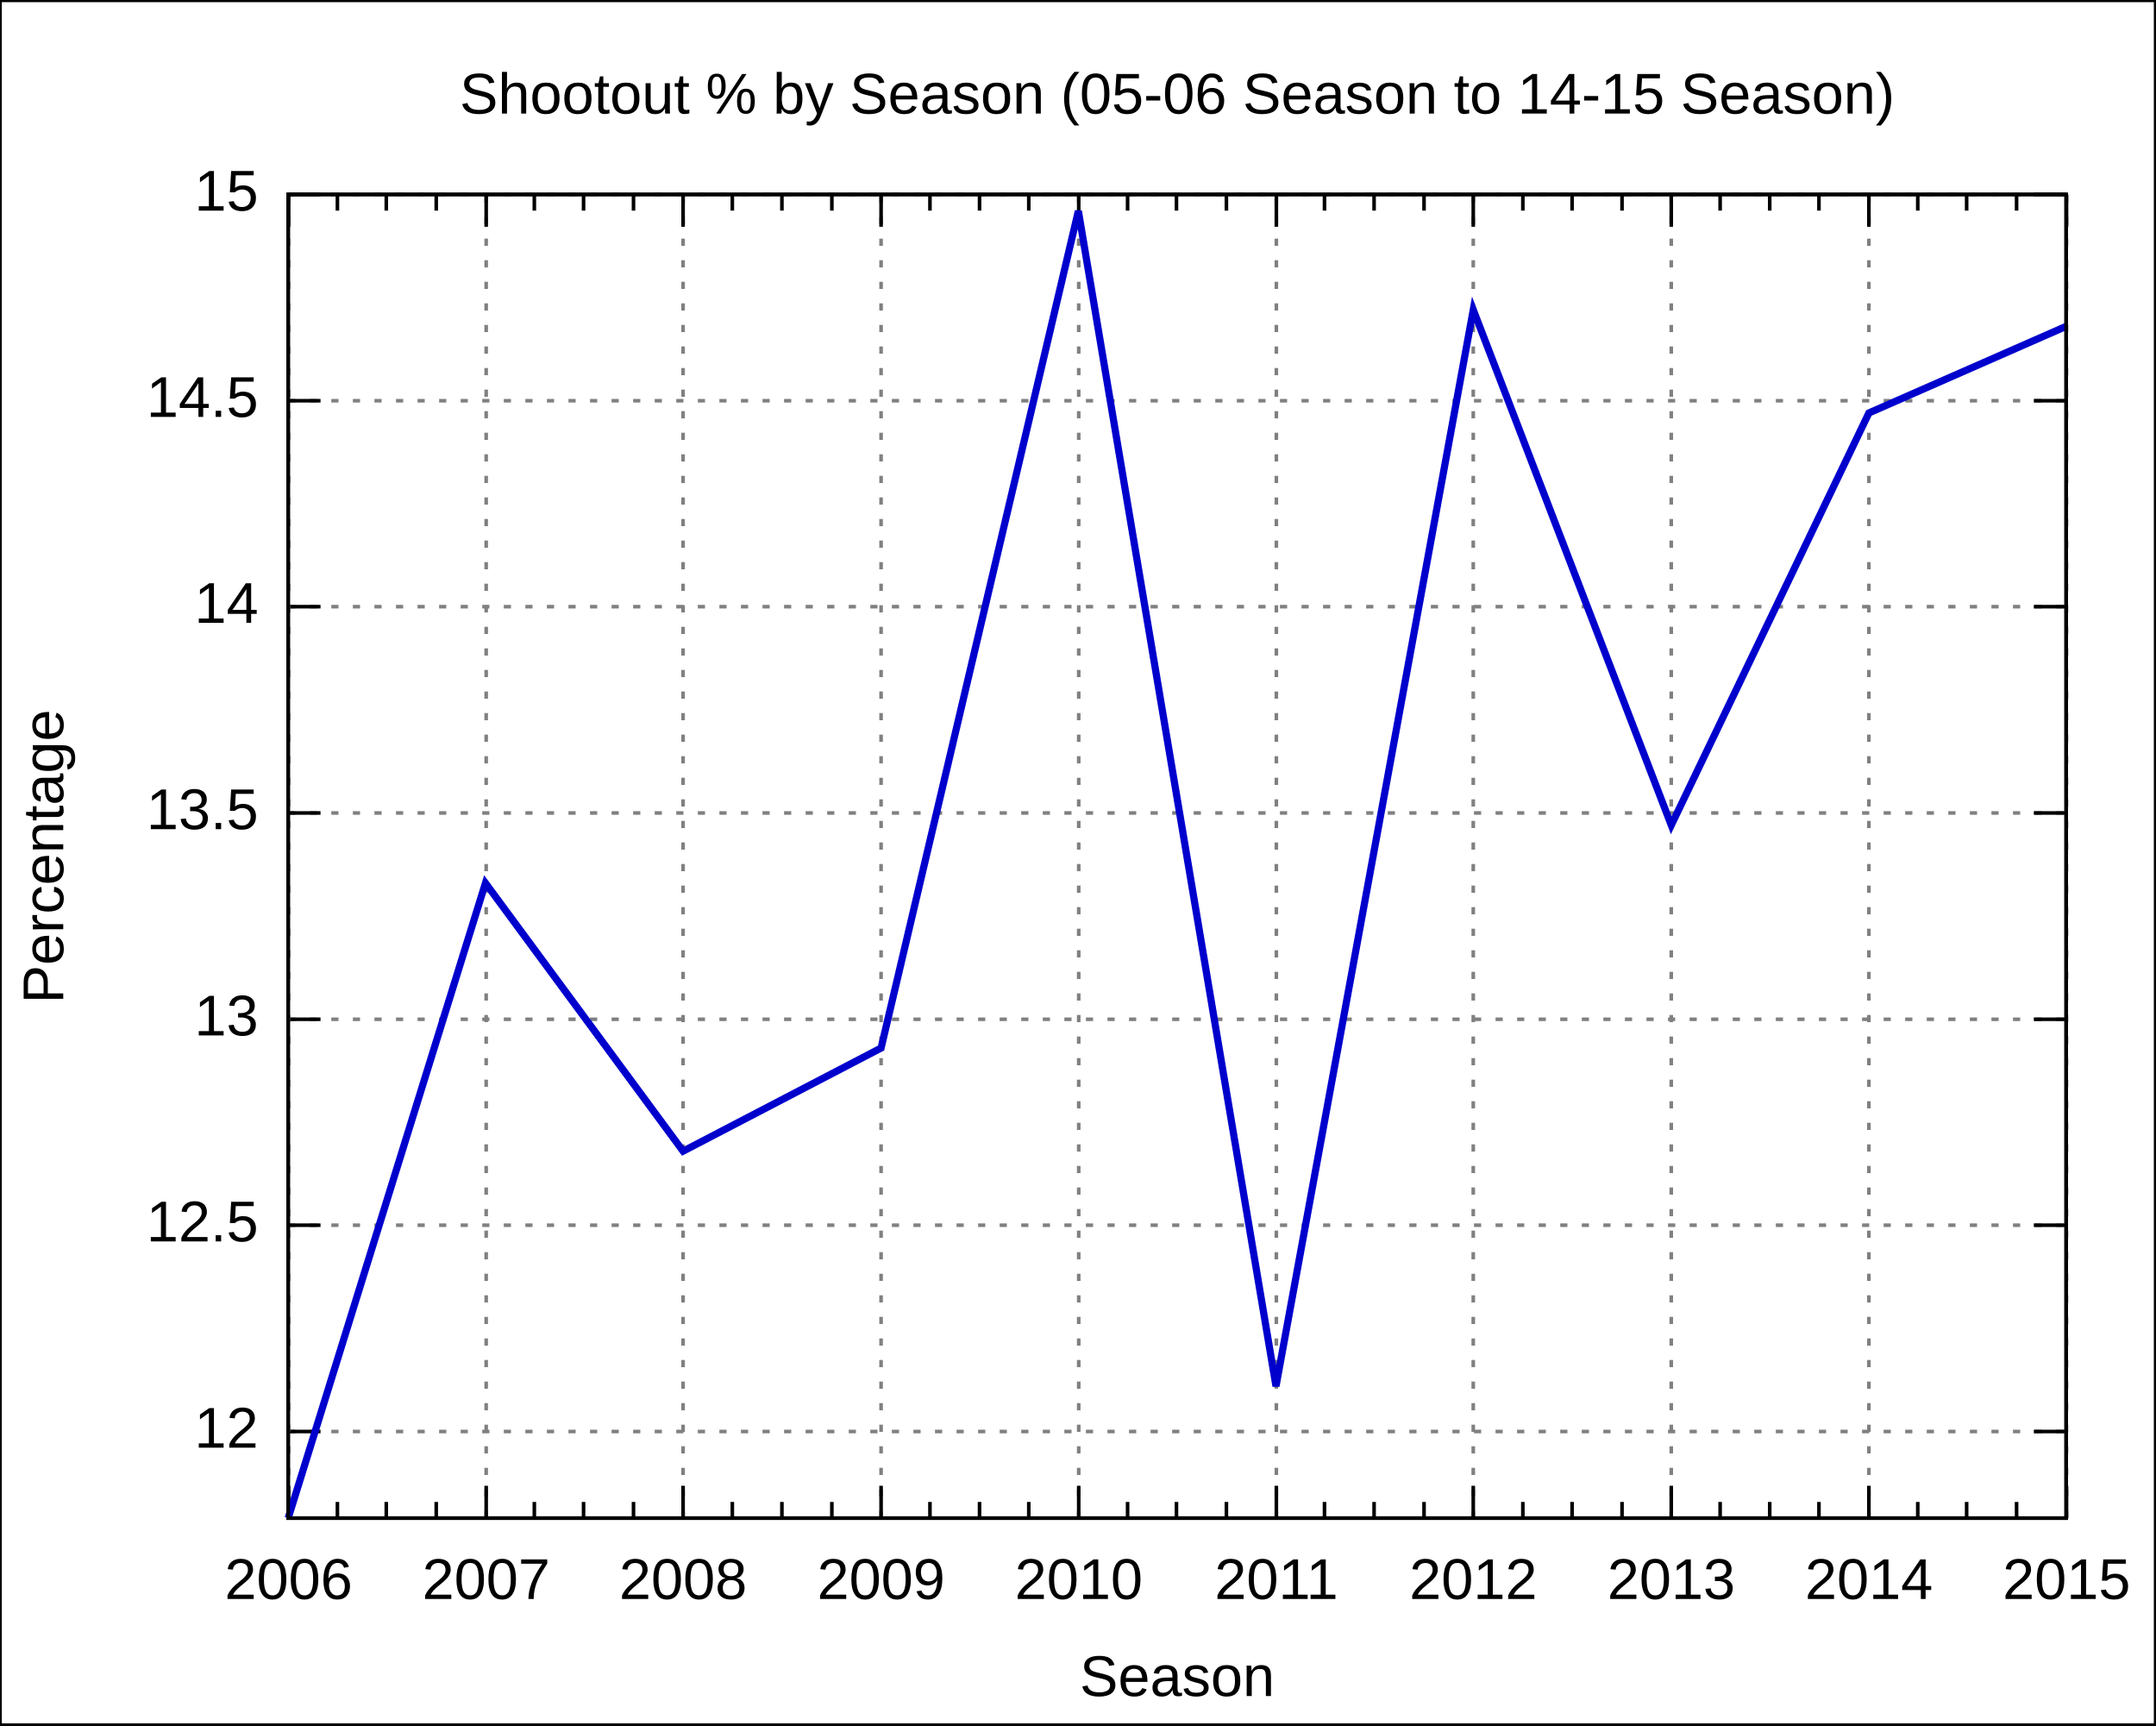
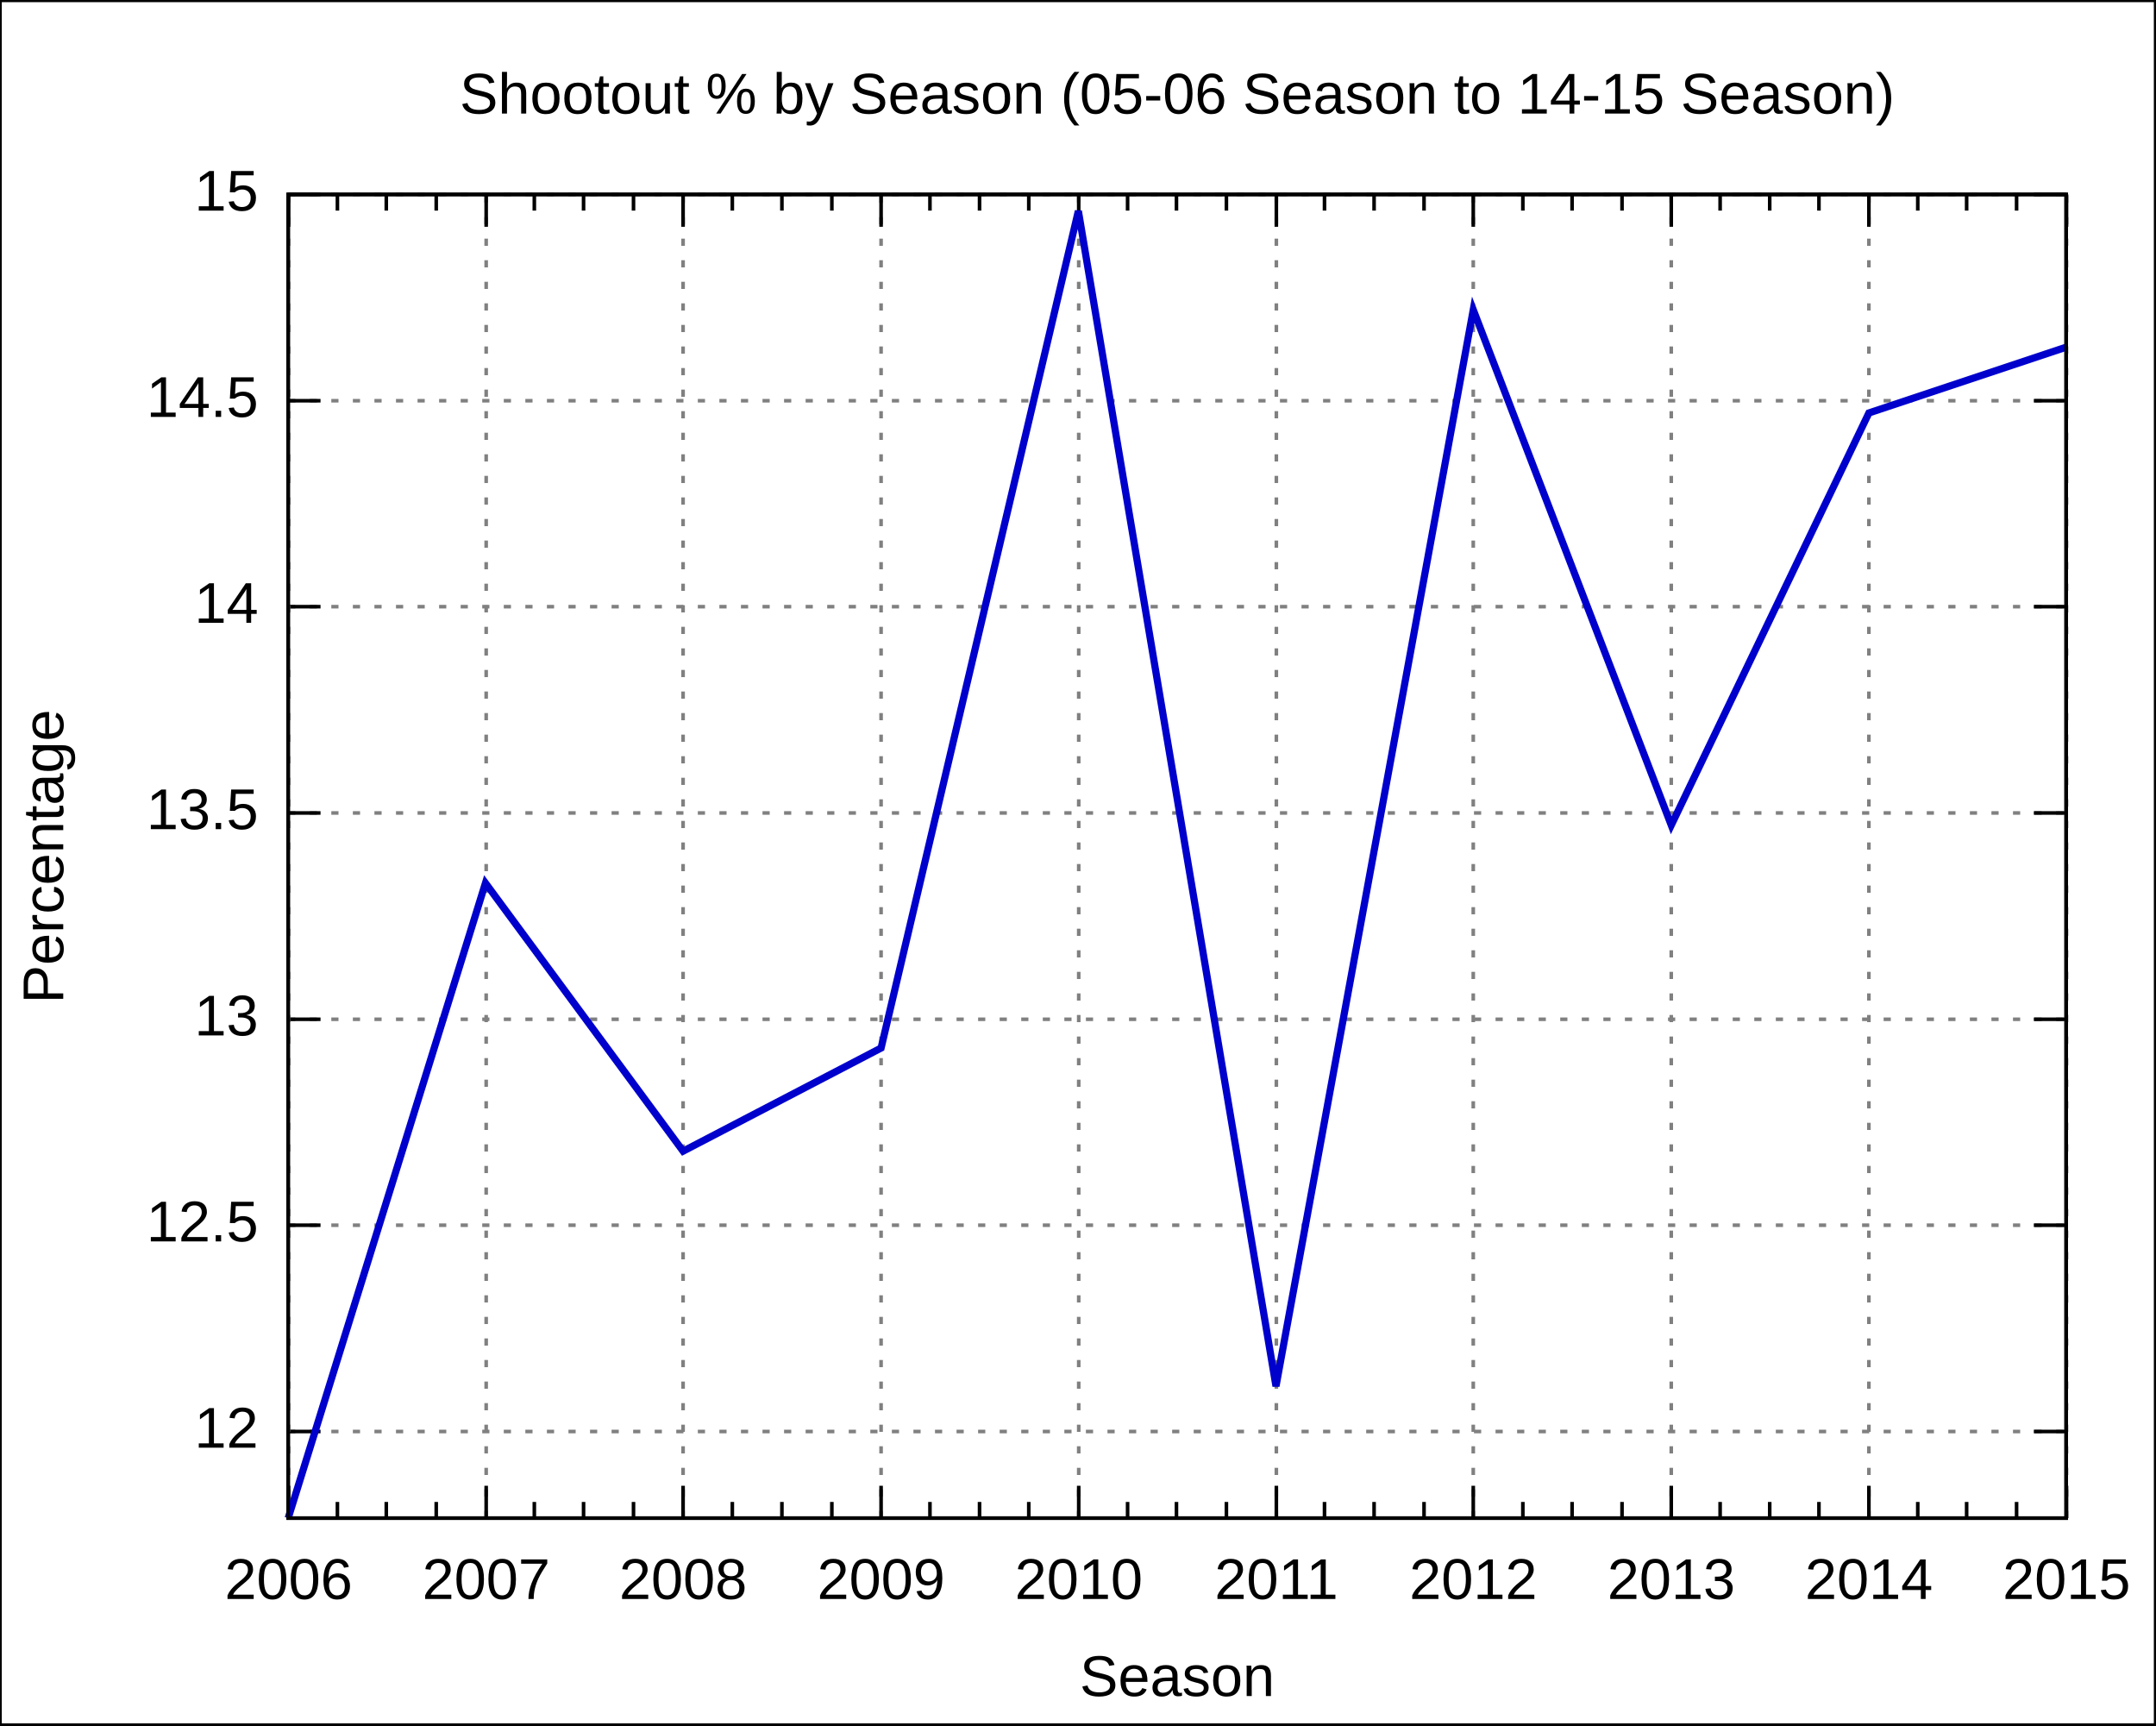
<svg xmlns="http://www.w3.org/2000/svg" xmlns:xlink="http://www.w3.org/1999/xlink" width="600" height="480" viewBox="0 0 600 480">
  <g id="gnuplot_canvas">
    <rect x="0" y="0" width="600" height="480" fill="none" />
    <defs>
      <circle id="gpDot" r="0.5" stroke-width="0.5" />
      <path id="gpPt0" stroke-width="0.222" stroke="currentColor" d="M-1,0 h2 M0,-1 v2" />
      <path id="gpPt1" stroke-width="0.222" stroke="currentColor" d="M-1,-1 L1,1 M1,-1 L-1,1" />
      <path id="gpPt2" stroke-width="0.222" stroke="currentColor" d="M-1,0 L1,0 M0,-1 L0,1 M-1,-1 L1,1 M-1,1 L1,-1" />
      <rect id="gpPt3" stroke-width="0.222" stroke="currentColor" x="-1" y="-1" width="2" height="2" />
      <rect id="gpPt4" stroke-width="0.222" stroke="currentColor" fill="currentColor" x="-1" y="-1" width="2" height="2" />
      <circle id="gpPt5" stroke-width="0.222" stroke="currentColor" cx="0" cy="0" r="1" />
      <use xlink:href="#gpPt5" id="gpPt6" fill="currentColor" stroke="none" />
      <path id="gpPt7" stroke-width="0.222" stroke="currentColor" d="M0,-1.33 L-1.33,0.67 L1.33,0.67 z" />
      <use xlink:href="#gpPt7" id="gpPt8" fill="currentColor" stroke="none" />
      <use xlink:href="#gpPt7" id="gpPt9" stroke="currentColor" transform="rotate(180)" />
      <use xlink:href="#gpPt9" id="gpPt10" fill="currentColor" stroke="none" />
      <use xlink:href="#gpPt3" id="gpPt11" stroke="currentColor" transform="rotate(45)" />
      <use xlink:href="#gpPt11" id="gpPt12" fill="currentColor" stroke="none" />
    </defs>
    <g style="fill:none; color:white; stroke:currentColor; stroke-width:1.00; stroke-linecap:butt; stroke-linejoin:miter">
</g>
    <g style="fill:none; color:black; stroke:currentColor; stroke-width:1.00; stroke-linecap:butt; stroke-linejoin:miter">
      <g style="stroke:none; shape-rendering:crispEdges">
        <polygon fill="rgb(255, 255, 255)" points="0.0,480.0 599.9,480.0 599.9,0.1 0.0,0.1 " />
      </g>
      <path stroke="black" d="M0.0,480.0 L0.0,0.1 L599.9,0.1 L599.9,480.0 L0.0,480.0  " />
    </g>
    <g style="fill:none; color:gray; stroke:currentColor; stroke-width:1.00; stroke-linecap:butt; stroke-linejoin:miter">
      <path stroke="gray" stroke-dasharray=" 2,4" class="gridline" d="M80.2,398.3 L575.0,398.3  " />
    </g>
    <g style="fill:none; color:black; stroke:currentColor; stroke-width:1.00; stroke-linecap:butt; stroke-linejoin:miter">
      <path stroke="black" d="M80.2,398.3 L89.2,398.3 M575.0,398.3 L566.0,398.3  " />
      <g transform="translate(71.9,402.8)" style="stroke:none; fill:black; font-family:Arial; font-size:12.00pt; text-anchor:end">
        <text> 12</text>
      </g>
    </g>
    <g style="fill:none; color:gray; stroke:currentColor; stroke-width:1.00; stroke-linecap:butt; stroke-linejoin:miter">
      <path stroke="gray" stroke-dasharray=" 2,4" class="gridline" d="M80.2,340.9 L575.0,340.9  " />
    </g>
    <g style="fill:none; color:black; stroke:currentColor; stroke-width:1.00; stroke-linecap:butt; stroke-linejoin:miter">
      <path stroke="black" d="M80.2,340.9 L89.2,340.9 M575.0,340.9 L566.0,340.9  " />
      <g transform="translate(71.9,345.4)" style="stroke:none; fill:black; font-family:Arial; font-size:12.00pt; text-anchor:end">
        <text> 12.5</text>
      </g>
    </g>
    <g style="fill:none; color:gray; stroke:currentColor; stroke-width:1.00; stroke-linecap:butt; stroke-linejoin:miter">
      <path stroke="gray" stroke-dasharray=" 2,4" class="gridline" d="M80.2,283.6 L575.0,283.6  " />
    </g>
    <g style="fill:none; color:black; stroke:currentColor; stroke-width:1.00; stroke-linecap:butt; stroke-linejoin:miter">
      <path stroke="black" d="M80.2,283.6 L89.2,283.6 M575.0,283.6 L566.0,283.6  " />
      <g transform="translate(71.9,288.1)" style="stroke:none; fill:black; font-family:Arial; font-size:12.00pt; text-anchor:end">
        <text> 13</text>
      </g>
    </g>
    <g style="fill:none; color:gray; stroke:currentColor; stroke-width:1.00; stroke-linecap:butt; stroke-linejoin:miter">
      <path stroke="gray" stroke-dasharray=" 2,4" class="gridline" d="M80.2,226.2 L575.0,226.2  " />
    </g>
    <g style="fill:none; color:black; stroke:currentColor; stroke-width:1.00; stroke-linecap:butt; stroke-linejoin:miter">
      <path stroke="black" d="M80.2,226.2 L89.2,226.2 M575.0,226.2 L566.0,226.2  " />
      <g transform="translate(71.9,230.7)" style="stroke:none; fill:black; font-family:Arial; font-size:12.00pt; text-anchor:end">
        <text> 13.5</text>
      </g>
    </g>
    <g style="fill:none; color:gray; stroke:currentColor; stroke-width:1.00; stroke-linecap:butt; stroke-linejoin:miter">
      <path stroke="gray" stroke-dasharray=" 2,4" class="gridline" d="M80.2,168.8 L575.0,168.8  " />
    </g>
    <g style="fill:none; color:black; stroke:currentColor; stroke-width:1.00; stroke-linecap:butt; stroke-linejoin:miter">
      <path stroke="black" d="M80.2,168.8 L89.2,168.8 M575.0,168.8 L566.0,168.8  " />
      <g transform="translate(71.9,173.3)" style="stroke:none; fill:black; font-family:Arial; font-size:12.00pt; text-anchor:end">
        <text> 14</text>
      </g>
    </g>
    <g style="fill:none; color:gray; stroke:currentColor; stroke-width:1.00; stroke-linecap:butt; stroke-linejoin:miter">
      <path stroke="gray" stroke-dasharray=" 2,4" class="gridline" d="M80.2,111.5 L575.0,111.5  " />
    </g>
    <g style="fill:none; color:black; stroke:currentColor; stroke-width:1.00; stroke-linecap:butt; stroke-linejoin:miter">
      <path stroke="black" d="M80.2,111.5 L89.2,111.5 M575.0,111.5 L566.0,111.5  " />
      <g transform="translate(71.9,116.0)" style="stroke:none; fill:black; font-family:Arial; font-size:12.00pt; text-anchor:end">
        <text> 14.5</text>
      </g>
    </g>
    <g style="fill:none; color:gray; stroke:currentColor; stroke-width:1.00; stroke-linecap:butt; stroke-linejoin:miter">
      <path stroke="gray" stroke-dasharray=" 2,4" class="gridline" d="M80.2,54.1 L575.0,54.1  " />
    </g>
    <g style="fill:none; color:black; stroke:currentColor; stroke-width:1.00; stroke-linecap:butt; stroke-linejoin:miter">
      <path stroke="black" d="M80.2,54.1 L89.2,54.1 M575.0,54.1 L566.0,54.1  " />
      <g transform="translate(71.9,58.6)" style="stroke:none; fill:black; font-family:Arial; font-size:12.00pt; text-anchor:end">
        <text> 15</text>
      </g>
    </g>
    <g style="fill:none; color:gray; stroke:currentColor; stroke-width:1.00; stroke-linecap:butt; stroke-linejoin:miter">
      <path stroke="gray" stroke-dasharray=" 2,4" class="gridline" d="M80.3,422.4 L80.3,54.1  " />
    </g>
    <g style="fill:none; color:black; stroke:currentColor; stroke-width:1.00; stroke-linecap:butt; stroke-linejoin:miter">
      <path stroke="black" d="M80.3,422.4 L80.3,413.4 M80.3,54.1 L80.3,63.1  " />
      <g transform="translate(80.3,444.9)" style="stroke:none; fill:black; font-family:Arial; font-size:12.00pt; text-anchor:middle">
        <text>2006</text>
      </g>
      <path stroke="black" d="M93.9,422.4 L93.9,417.9 M93.9,54.1 L93.9,58.6 M107.5,422.4 L107.5,417.9 M107.5,54.1 L107.5,58.6    M121.4,422.4 L121.4,417.9 M121.4,54.1 L121.4,58.6  " />
    </g>
    <g style="fill:none; color:gray; stroke:currentColor; stroke-width:1.00; stroke-linecap:butt; stroke-linejoin:miter">
      <path stroke="gray" stroke-dasharray=" 2,4" class="gridline" d="M135.3,422.4 L135.3,54.1  " />
    </g>
    <g style="fill:none; color:black; stroke:currentColor; stroke-width:1.00; stroke-linecap:butt; stroke-linejoin:miter">
      <path stroke="black" d="M135.3,422.4 L135.3,413.4 M135.3,54.1 L135.3,63.1  " />
      <g transform="translate(135.3,444.9)" style="stroke:none; fill:black; font-family:Arial; font-size:12.00pt; text-anchor:middle">
        <text>2007</text>
      </g>
      <path stroke="black" d="M148.7,422.4 L148.7,417.9 M148.7,54.1 L148.7,58.6 M162.4,422.4 L162.4,417.9 M162.4,54.1 L162.4,58.6    M176.3,422.4 L176.3,417.9 M176.3,54.1 L176.3,58.6  " />
    </g>
    <g style="fill:none; color:gray; stroke:currentColor; stroke-width:1.00; stroke-linecap:butt; stroke-linejoin:miter">
      <path stroke="gray" stroke-dasharray=" 2,4" class="gridline" d="M190.1,422.4 L190.1,54.1  " />
    </g>
    <g style="fill:none; color:black; stroke:currentColor; stroke-width:1.00; stroke-linecap:butt; stroke-linejoin:miter">
      <path stroke="black" d="M190.1,422.4 L190.1,413.4 M190.1,54.1 L190.1,63.1  " />
      <g transform="translate(190.1,444.9)" style="stroke:none; fill:black; font-family:Arial; font-size:12.00pt; text-anchor:middle">
        <text>2008</text>
      </g>
      <path stroke="black" d="M203.8,422.4 L203.8,417.9 M203.8,54.1 L203.8,58.6 M217.6,422.4 L217.6,417.9 M217.6,54.1 L217.6,58.6    M231.5,422.4 L231.5,417.9 M231.5,54.1 L231.5,58.6  " />
    </g>
    <g style="fill:none; color:gray; stroke:currentColor; stroke-width:1.00; stroke-linecap:butt; stroke-linejoin:miter">
      <path stroke="gray" stroke-dasharray=" 2,4" class="gridline" d="M245.2,422.4 L245.2,54.1  " />
    </g>
    <g style="fill:none; color:black; stroke:currentColor; stroke-width:1.00; stroke-linecap:butt; stroke-linejoin:miter">
      <path stroke="black" d="M245.2,422.4 L245.2,413.4 M245.2,54.1 L245.2,63.1  " />
      <g transform="translate(245.2,444.9)" style="stroke:none; fill:black; font-family:Arial; font-size:12.00pt; text-anchor:middle">
        <text>2009</text>
      </g>
      <path stroke="black" d="M258.8,422.4 L258.8,417.9 M258.8,54.1 L258.8,58.6 M272.6,422.4 L272.6,417.9 M272.6,54.1 L272.6,58.6    M286.3,422.4 L286.3,417.9 M286.3,54.1 L286.3,58.6  " />
    </g>
    <g style="fill:none; color:gray; stroke:currentColor; stroke-width:1.00; stroke-linecap:butt; stroke-linejoin:miter">
      <path stroke="gray" stroke-dasharray=" 2,4" class="gridline" d="M300.2,422.4 L300.2,54.1  " />
    </g>
    <g style="fill:none; color:black; stroke:currentColor; stroke-width:1.00; stroke-linecap:butt; stroke-linejoin:miter">
      <path stroke="black" d="M300.2,422.4 L300.2,413.4 M300.2,54.1 L300.2,63.1  " />
      <g transform="translate(300.2,444.9)" style="stroke:none; fill:black; font-family:Arial; font-size:12.00pt; text-anchor:middle">
        <text>2010</text>
      </g>
      <path stroke="black" d="M313.8,422.4 L313.8,417.9 M313.8,54.1 L313.8,58.6 M327.4,422.4 L327.4,417.9 M327.4,54.1 L327.4,58.6    M341.3,422.4 L341.3,417.9 M341.3,54.1 L341.3,58.6  " />
    </g>
    <g style="fill:none; color:gray; stroke:currentColor; stroke-width:1.00; stroke-linecap:butt; stroke-linejoin:miter">
      <path stroke="gray" stroke-dasharray=" 2,4" class="gridline" d="M355.2,422.4 L355.2,54.1  " />
    </g>
    <g style="fill:none; color:black; stroke:currentColor; stroke-width:1.00; stroke-linecap:butt; stroke-linejoin:miter">
      <path stroke="black" d="M355.2,422.4 L355.2,413.4 M355.2,54.1 L355.2,63.1  " />
      <g transform="translate(355.2,444.9)" style="stroke:none; fill:black; font-family:Arial; font-size:12.00pt; text-anchor:middle">
        <text>2011</text>
      </g>
      <path stroke="black" d="M368.6,422.4 L368.6,417.9 M368.6,54.1 L368.6,58.6 M382.4,422.4 L382.4,417.9 M382.4,54.1 L382.4,58.6    M396.3,422.4 L396.3,417.9 M396.3,54.1 L396.3,58.6  " />
    </g>
    <g style="fill:none; color:gray; stroke:currentColor; stroke-width:1.00; stroke-linecap:butt; stroke-linejoin:miter">
      <path stroke="gray" stroke-dasharray=" 2,4" class="gridline" d="M410.0,422.4 L410.0,54.1  " />
    </g>
    <g style="fill:none; color:black; stroke:currentColor; stroke-width:1.00; stroke-linecap:butt; stroke-linejoin:miter">
      <path stroke="black" d="M410.0,422.4 L410.0,413.4 M410.0,54.1 L410.0,63.1  " />
      <g transform="translate(410.0,444.9)" style="stroke:none; fill:black; font-family:Arial; font-size:12.00pt; text-anchor:middle">
        <text>2012</text>
      </g>
      <path stroke="black" d="M423.8,422.4 L423.8,417.9 M423.8,54.1 L423.8,58.6 M437.5,422.4 L437.5,417.9 M437.5,54.1 L437.5,58.6    M451.4,422.4 L451.4,417.9 M451.4,54.1 L451.4,58.6  " />
    </g>
    <g style="fill:none; color:gray; stroke:currentColor; stroke-width:1.00; stroke-linecap:butt; stroke-linejoin:miter">
      <path stroke="gray" stroke-dasharray=" 2,4" class="gridline" d="M465.1,422.4 L465.1,54.1  " />
    </g>
    <g style="fill:none; color:black; stroke:currentColor; stroke-width:1.00; stroke-linecap:butt; stroke-linejoin:miter">
      <path stroke="black" d="M465.1,422.4 L465.1,413.4 M465.1,54.1 L465.1,63.1  " />
      <g transform="translate(465.1,444.9)" style="stroke:none; fill:black; font-family:Arial; font-size:12.00pt; text-anchor:middle">
        <text>2013</text>
      </g>
      <path stroke="black" d="M478.7,422.4 L478.7,417.9 M478.7,54.1 L478.7,58.6 M492.5,422.4 L492.5,417.9 M492.5,54.1 L492.5,58.6    M506.2,422.4 L506.2,417.9 M506.2,54.1 L506.2,58.6  " />
    </g>
    <g style="fill:none; color:gray; stroke:currentColor; stroke-width:1.00; stroke-linecap:butt; stroke-linejoin:miter">
      <path stroke="gray" stroke-dasharray=" 2,4" class="gridline" d="M520.1,422.4 L520.1,63.1 L520.1,54.1  " />
    </g>
    <g style="fill:none; color:black; stroke:currentColor; stroke-width:1.00; stroke-linecap:butt; stroke-linejoin:miter">
      <path stroke="black" d="M520.1,422.4 L520.1,413.4 M520.1,54.1 L520.1,63.1  " />
      <g transform="translate(520.1,444.9)" style="stroke:none; fill:black; font-family:Arial; font-size:12.00pt; text-anchor:middle">
        <text>2014</text>
      </g>
      <path stroke="black" d="M533.7,422.4 L533.7,417.9 M533.7,54.1 L533.7,58.6 M547.3,422.4 L547.3,417.9 M547.3,54.1 L547.3,58.6    M561.2,422.4 L561.2,417.9 M561.2,54.1 L561.2,58.6  " />
    </g>
    <g style="fill:none; color:gray; stroke:currentColor; stroke-width:1.00; stroke-linecap:butt; stroke-linejoin:miter">
      <path stroke="gray" stroke-dasharray=" 2,4" class="gridline" d="M575.1,422.4 L575.1,54.1  " />
    </g>
    <g style="fill:none; color:black; stroke:currentColor; stroke-width:1.00; stroke-linecap:butt; stroke-linejoin:miter">
      <path stroke="black" d="M575.1,422.4 L575.1,413.4 M575.1,54.1 L575.1,63.1  " />
      <g transform="translate(575.1,444.9)" style="stroke:none; fill:black; font-family:Arial; font-size:12.00pt; text-anchor:middle">
        <text>2015</text>
      </g>
      <path stroke="black" d="M80.2,54.1 L80.2,422.4 L575.0,422.4 L575.0,54.1 L80.2,54.1 Z  " />
      <g transform="translate(17.6,238.3) rotate(270)" style="stroke:none; fill:black; font-family:Arial; font-size:12.00pt; text-anchor:middle">
        <text>Percentage</text>
      </g>
      <g transform="translate(327.6,471.9)" style="stroke:none; fill:black; font-family:Arial; font-size:12.00pt; text-anchor:middle">
        <text>Season</text>
      </g>
      <g transform="translate(327.6,31.6)" style="stroke:none; fill:black; font-family:Arial; font-size:12.00pt; text-anchor:middle">
        <text>Shootout % by Season (05-06 Season to 14-15 Season)</text>
      </g>
    </g>
    <g id="gnuplot_plot_1">
      <g style="fill:none; color:white; stroke:black; stroke-width:2.00; stroke-linecap:butt; stroke-linejoin:miter">
</g>
      <g style="fill:none; color:red; stroke:currentColor; stroke-width:2.00; stroke-linecap:butt; stroke-linejoin:miter">
-         <path stroke="rgb(  0,   0, 205)" d="M575.0,90.8 L520.1,114.9 L465.1,229.6 L410.0,86.2 L355.1,385.7 L300.1,58.7 L245.2,291.6 L190.1,320.3    L135.1,245.7 L80.2,422.4  " />
+         <path stroke="rgb(  0,   0, 205)" d="M575.0,96.6 L520.1,114.9 L465.1,229.6 L410.0,86.2 L355.1,385.7 L300.1,58.7 L245.2,291.6 L190.1,320.3    L135.1,245.7 L80.2,422.4  " />
      </g>
    </g>
    <g style="fill:none; color:white; stroke:rgb(  0,   0, 205); stroke-width:1.00; stroke-linecap:butt; stroke-linejoin:miter">
</g>
    <g style="fill:none; color:black; stroke:currentColor; stroke-width:1.00; stroke-linecap:butt; stroke-linejoin:miter">
      <path stroke="black" d="M80.2,54.1 L80.2,422.4 L575.0,422.4 L575.0,54.1 L80.2,54.1 Z  " />
    </g>
  </g>
</svg>
